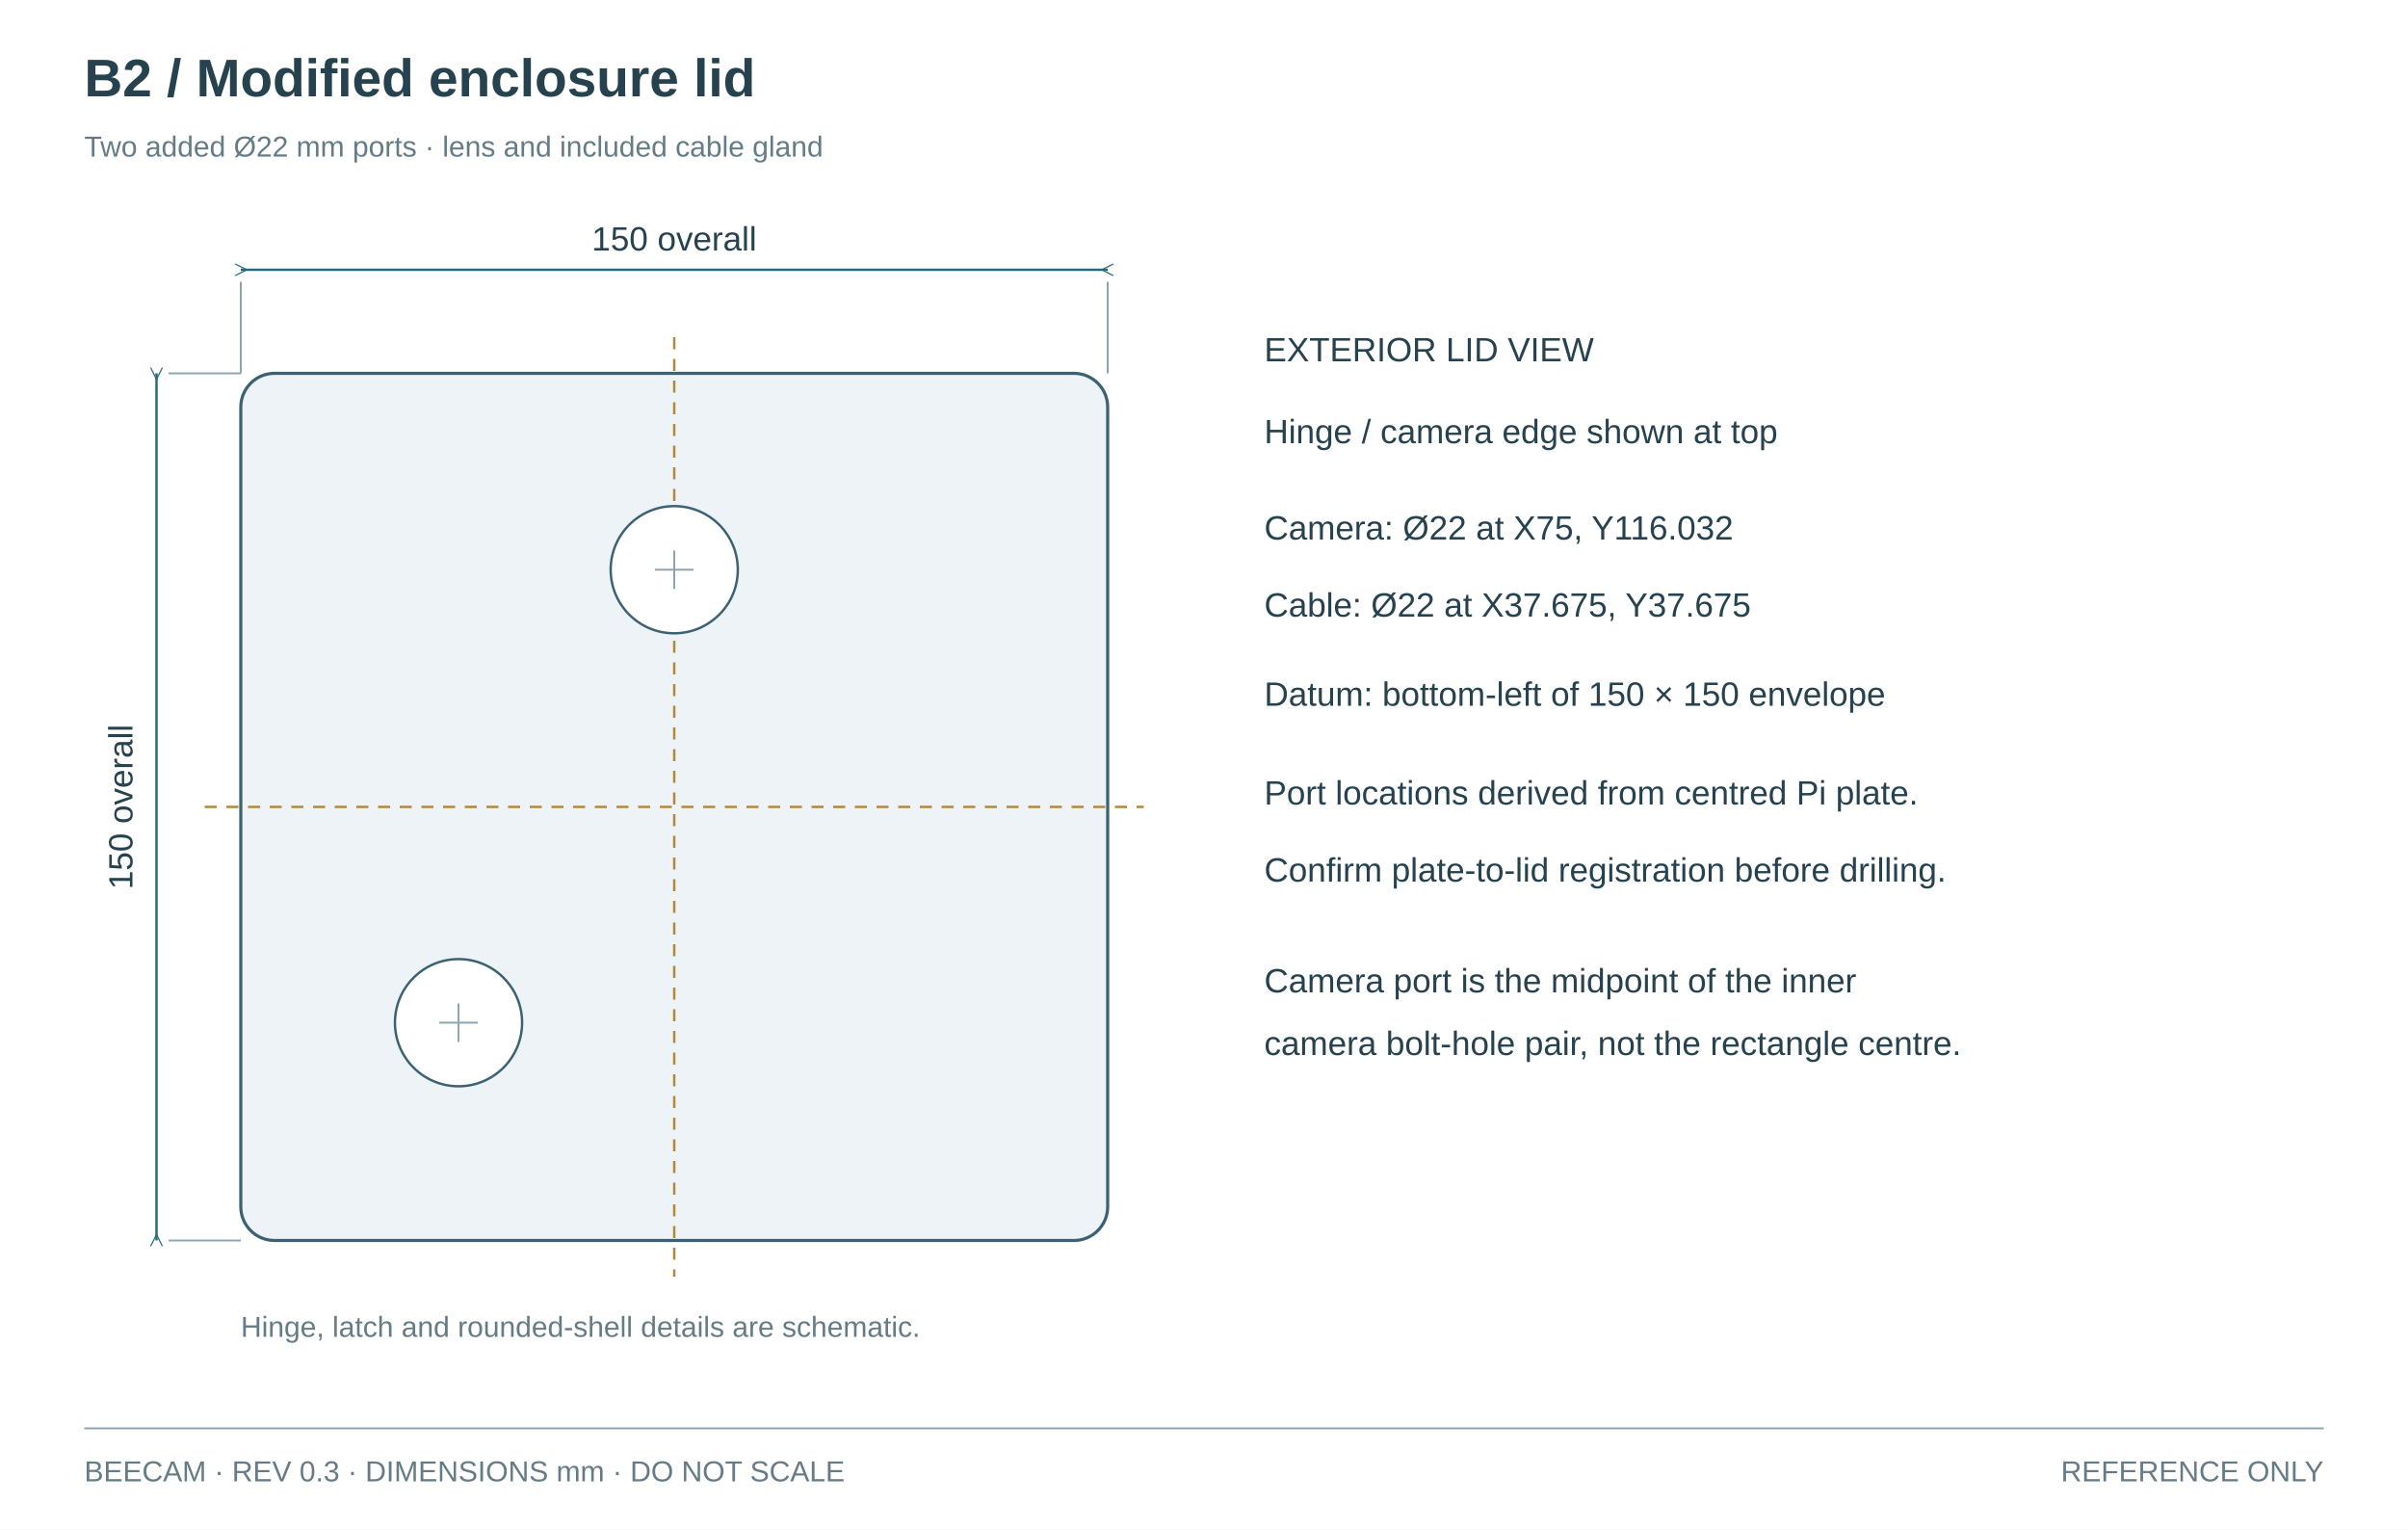
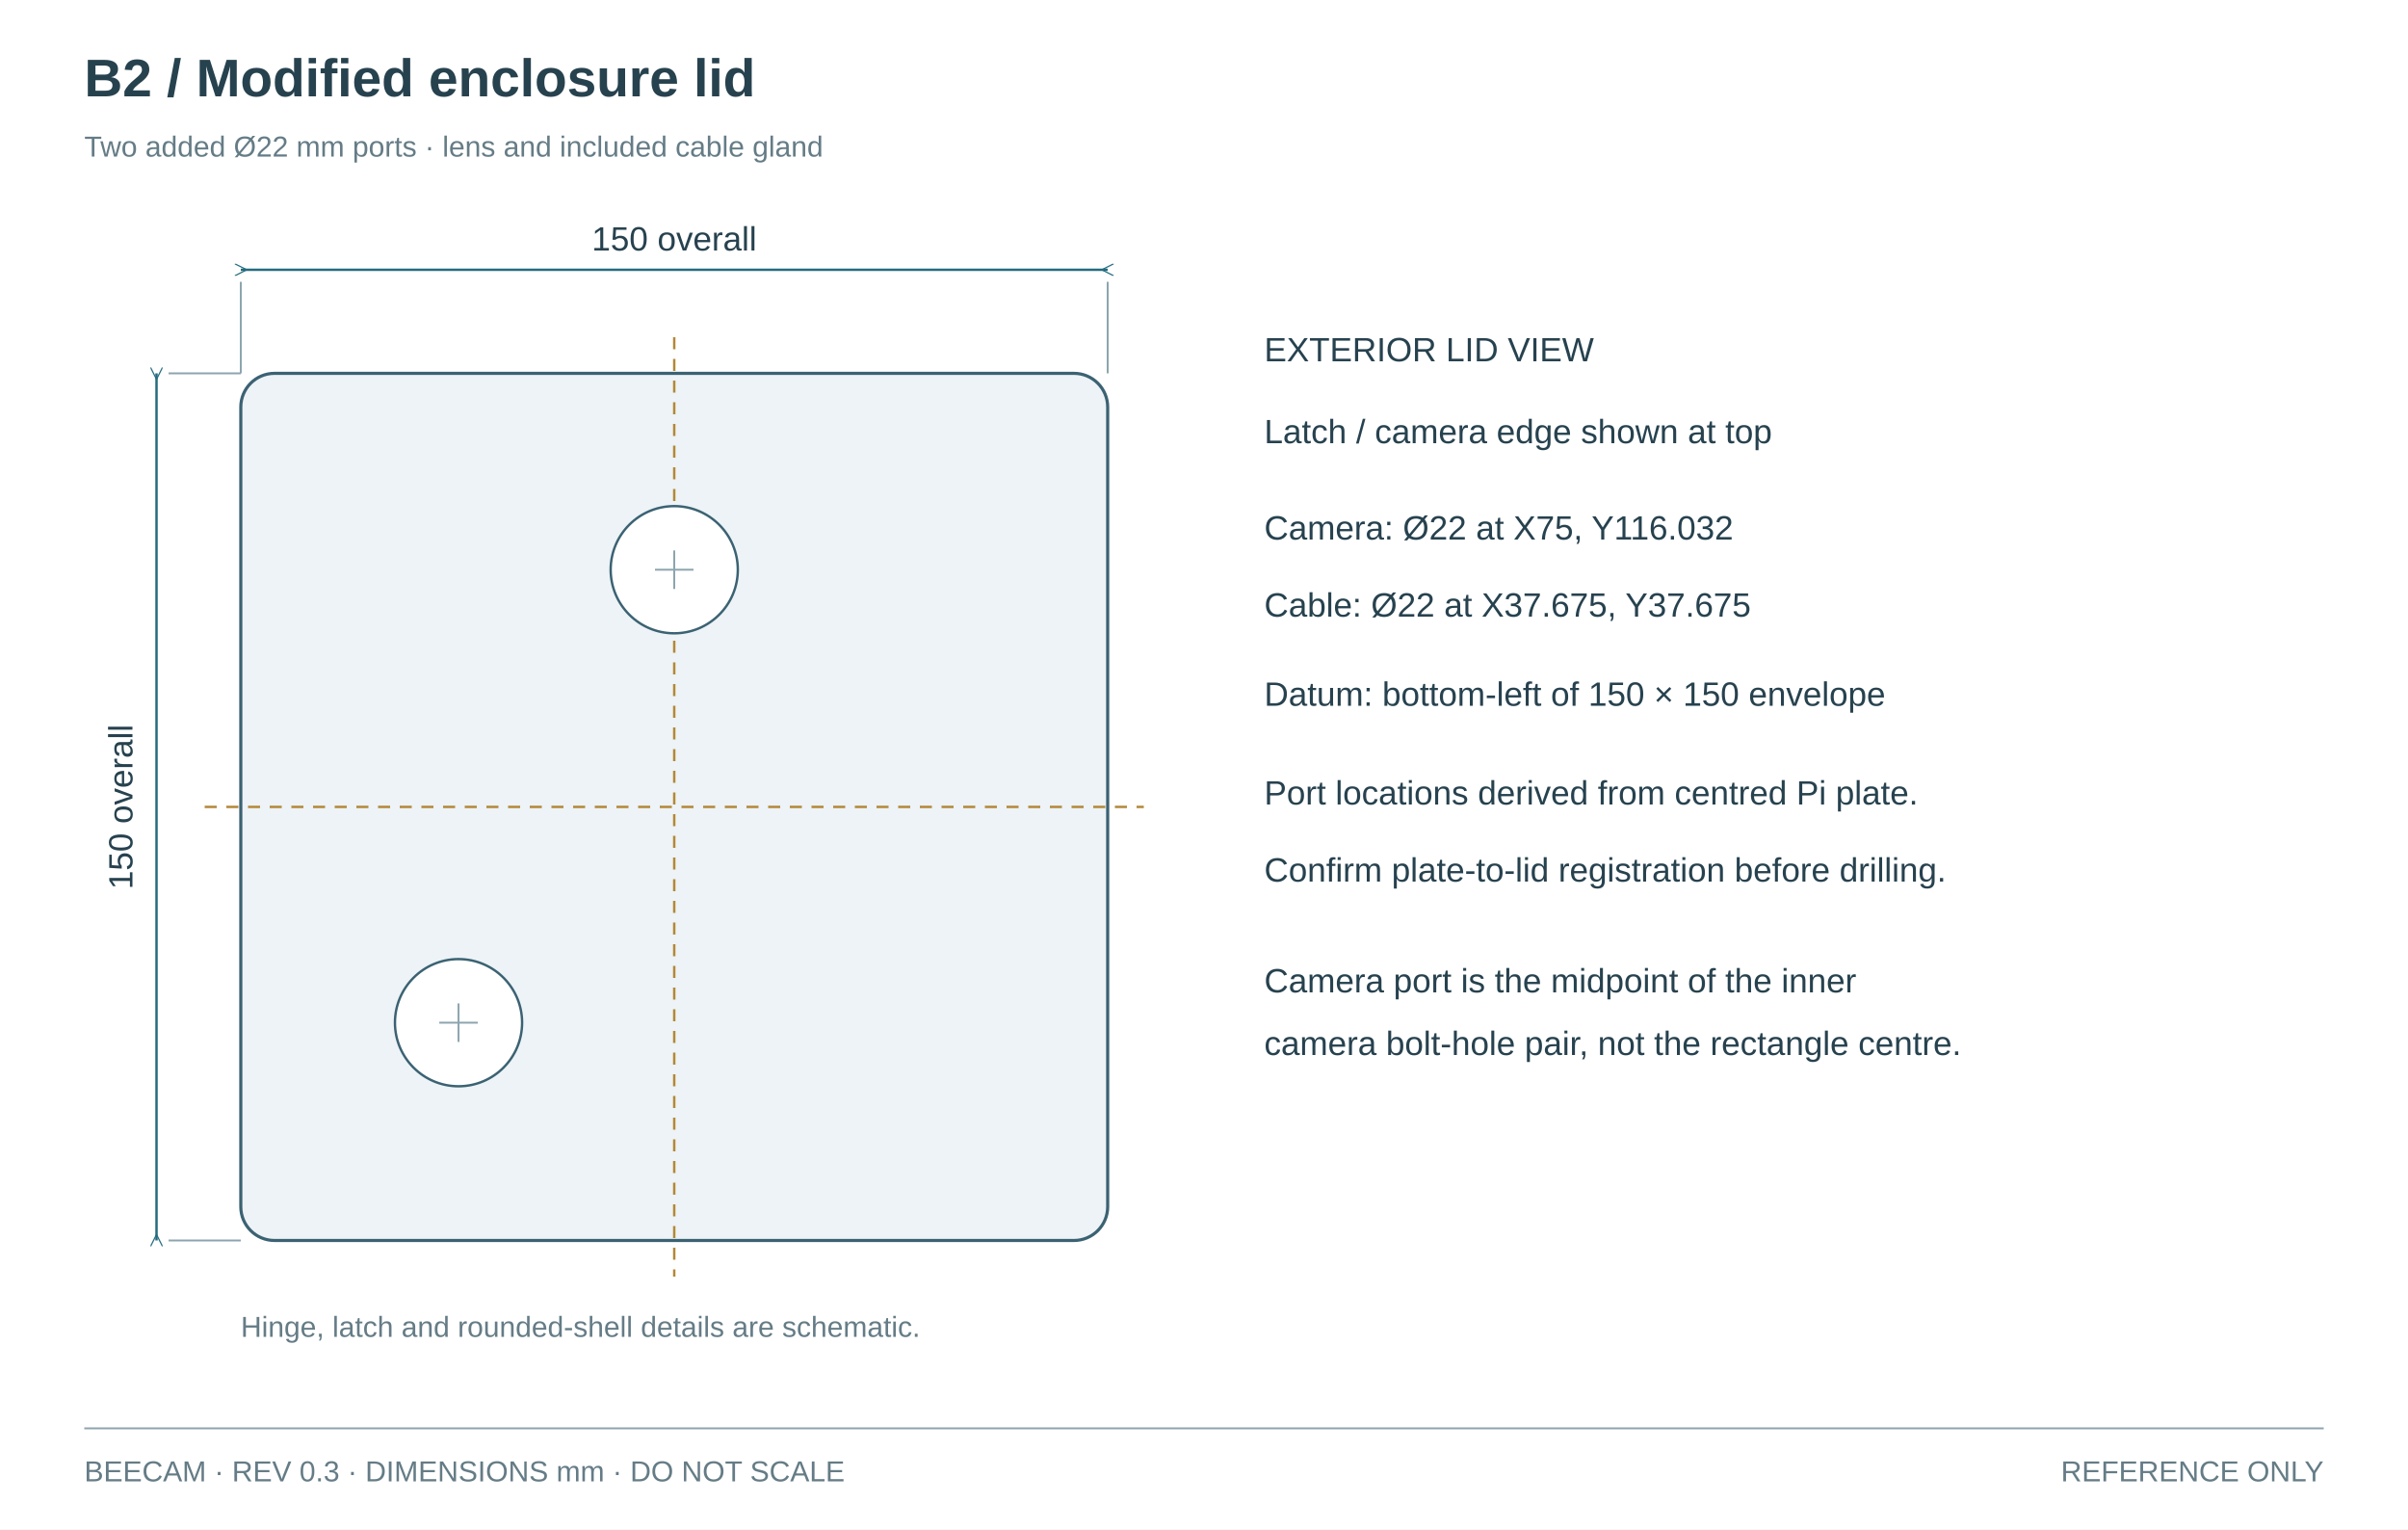
<svg xmlns="http://www.w3.org/2000/svg" width="1000" height="635" viewBox="0 0 1000 635" role="img" aria-label="B2 / Modified enclosure lid">
  <defs>
    <marker id="arrow" viewBox="0 0 10 10" refX="5" refY="5" markerWidth="5" markerHeight="5" orient="auto-start-reverse">
      <path d="M10 0L0 5L10 10" fill="none" stroke="#246c80" />
    </marker>
  </defs>
  <style>text{font-family:Arial,sans-serif;fill:#27424f}.title{font-size:22px;font-weight:600}.label{font-size:14px}.small{font-size:12px;fill:#657c86}.part{fill:#edf3f6;stroke:#3b6273;stroke-width:1.3}.hole{fill:white;stroke:#3b6273;stroke-width:1}.edge{stroke:#3b6273;stroke-width:1;fill:none}.ext{stroke:#8da5af;stroke-width:.8}.dim{stroke:#246c80;stroke-width:1;marker-start:url(#arrow);marker-end:url(#arrow)}.dash{fill:none;stroke:#b38838;stroke-dasharray:5 4;stroke-width:1}</style>
  <rect width="100%" height="100%" fill="white" />
  <text x="35" y="40" class="title" text-anchor="start">B2 / Modified enclosure lid</text>
  <text x="35" y="65" class="small" text-anchor="start">Two added Ø22 mm ports · lens and included cable gland</text>
  <rect x="100" y="155" width="360" height="360" rx="14" class="part" />
  <line x1="280" y1="140" x2="280" y2="530" class="dash" />
  <line x1="85" y1="335" x2="475" y2="335" class="dash" />
  <circle cx="280" cy="236.523" r="26.4" class="hole" />
  <line x1="272" y1="236.523" x2="288" y2="236.523" class="ext" />
  <line x1="280" y1="228.523" x2="280" y2="244.523" class="ext" />
  <circle cx="190.419" cy="424.581" r="26.4" class="hole" />
  <line x1="182.419" y1="424.581" x2="198.419" y2="424.581" class="ext" />
  <line x1="190.419" y1="416.581" x2="190.419" y2="432.581" class="ext" />
  <line x1="100" y1="155" x2="100" y2="117" class="ext" />
  <line x1="460" y1="155" x2="460" y2="117" class="ext" />
  <line x1="100" y1="112" x2="460" y2="112" class="dim" />
  <text x="280" y="104" class="label" text-anchor="middle">150 overall</text>
  <line x1="100" y1="155" x2="70" y2="155" class="ext" />
  <line x1="100" y1="515" x2="70" y2="515" class="ext" />
  <line x1="65" y1="155" x2="65" y2="515" class="dim" />
  <text class="label" transform="translate(55,335) rotate(-90)" text-anchor="middle">150 overall</text>
  <text x="525" y="150" class="label" text-anchor="start">EXTERIOR LID VIEW</text>
-   <text x="525" y="184" class="label" text-anchor="start">Hinge / camera edge shown at top</text>
+   <text x="525" y="184" class="label" text-anchor="start">Latch / camera edge shown at top</text>
  <text x="525" y="224" class="label" text-anchor="start">Camera: Ø22 at X75, Y116.032</text>
  <text x="525" y="256" class="label" text-anchor="start">Cable: Ø22 at X37.675, Y37.675</text>
  <text x="525" y="293" class="label" text-anchor="start">Datum: bottom-left of 150 × 150 envelope</text>
  <text x="525" y="334" class="label" text-anchor="start">Port locations derived from centred Pi plate.</text>
  <text x="525" y="366" class="label" text-anchor="start">Confirm plate-to-lid registration before drilling.</text>
  <text x="525" y="412" class="label" text-anchor="start">Camera port is the midpoint of the inner</text>
  <text x="525" y="438" class="label" text-anchor="start">camera bolt-hole pair, not the rectangle centre.</text>
  <text x="100" y="555" class="small" text-anchor="start">Hinge, latch and rounded-shell details are schematic.</text>
  <line x1="35" y1="593" x2="965" y2="593" class="ext" />
  <text x="35" y="615" class="small" text-anchor="start">BEECAM · REV 0.3 · DIMENSIONS mm · DO NOT SCALE</text>
  <text x="965" y="615" class="small" text-anchor="end">REFERENCE ONLY</text>
</svg>
